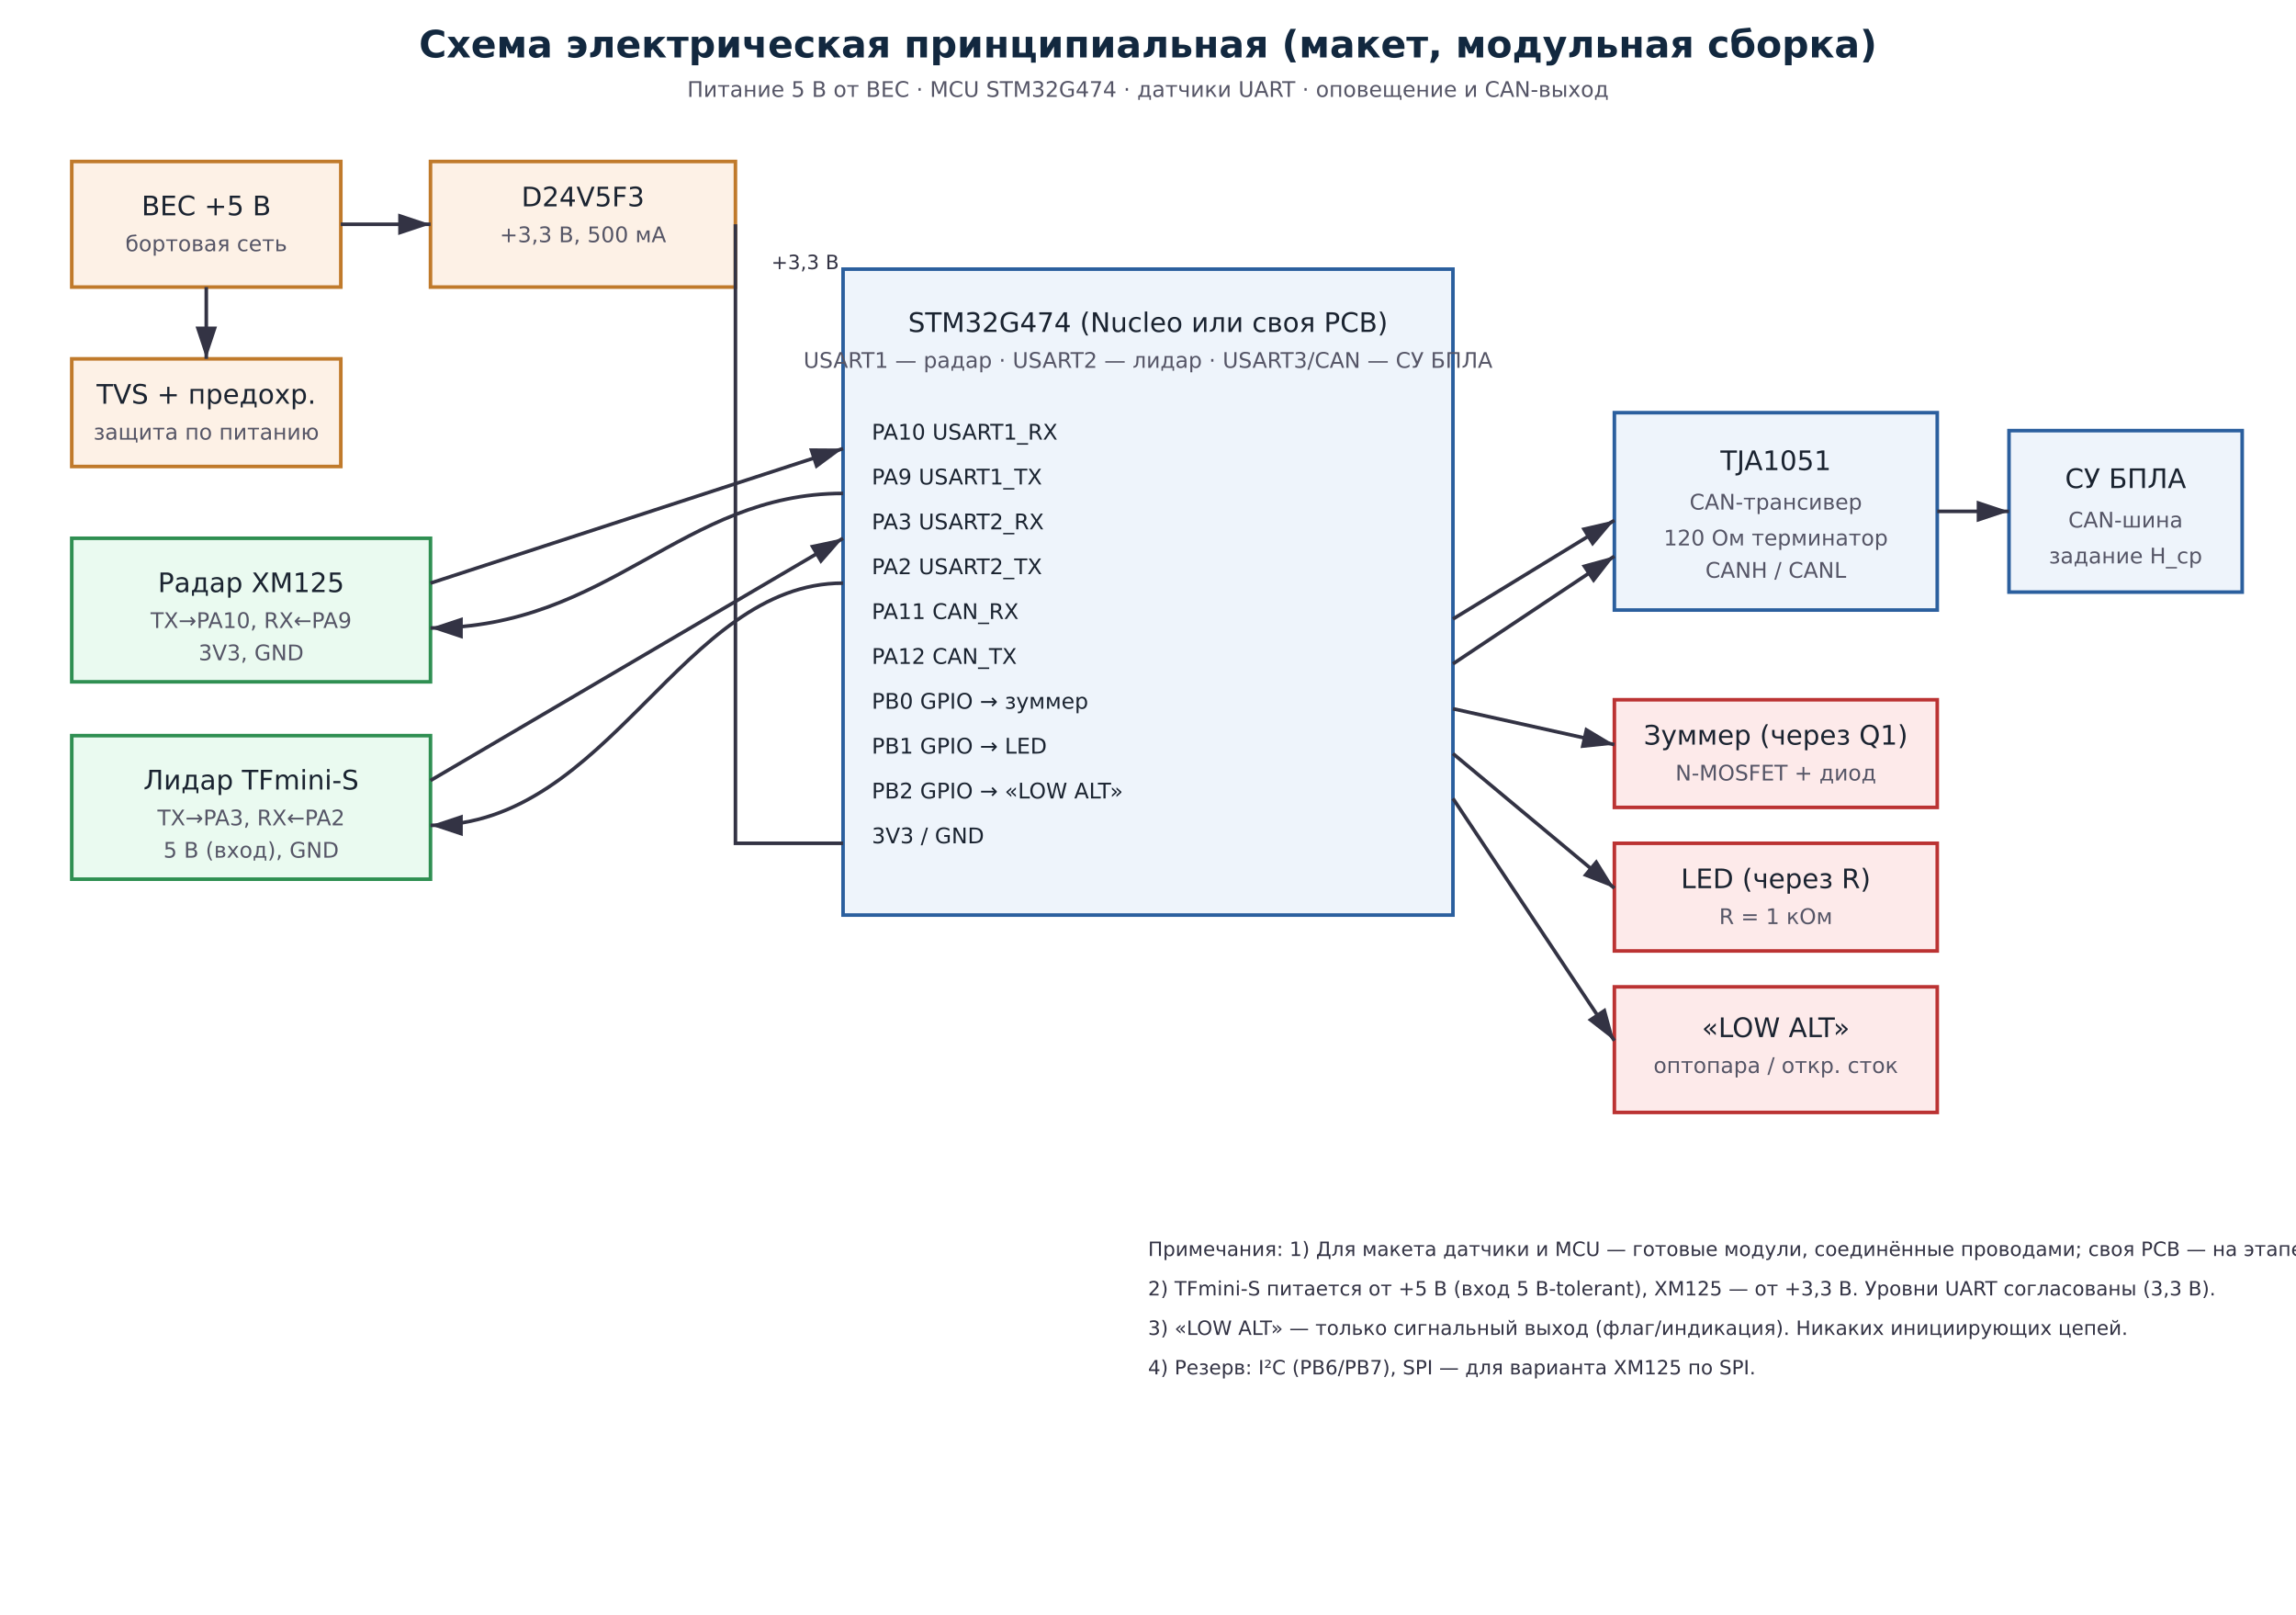
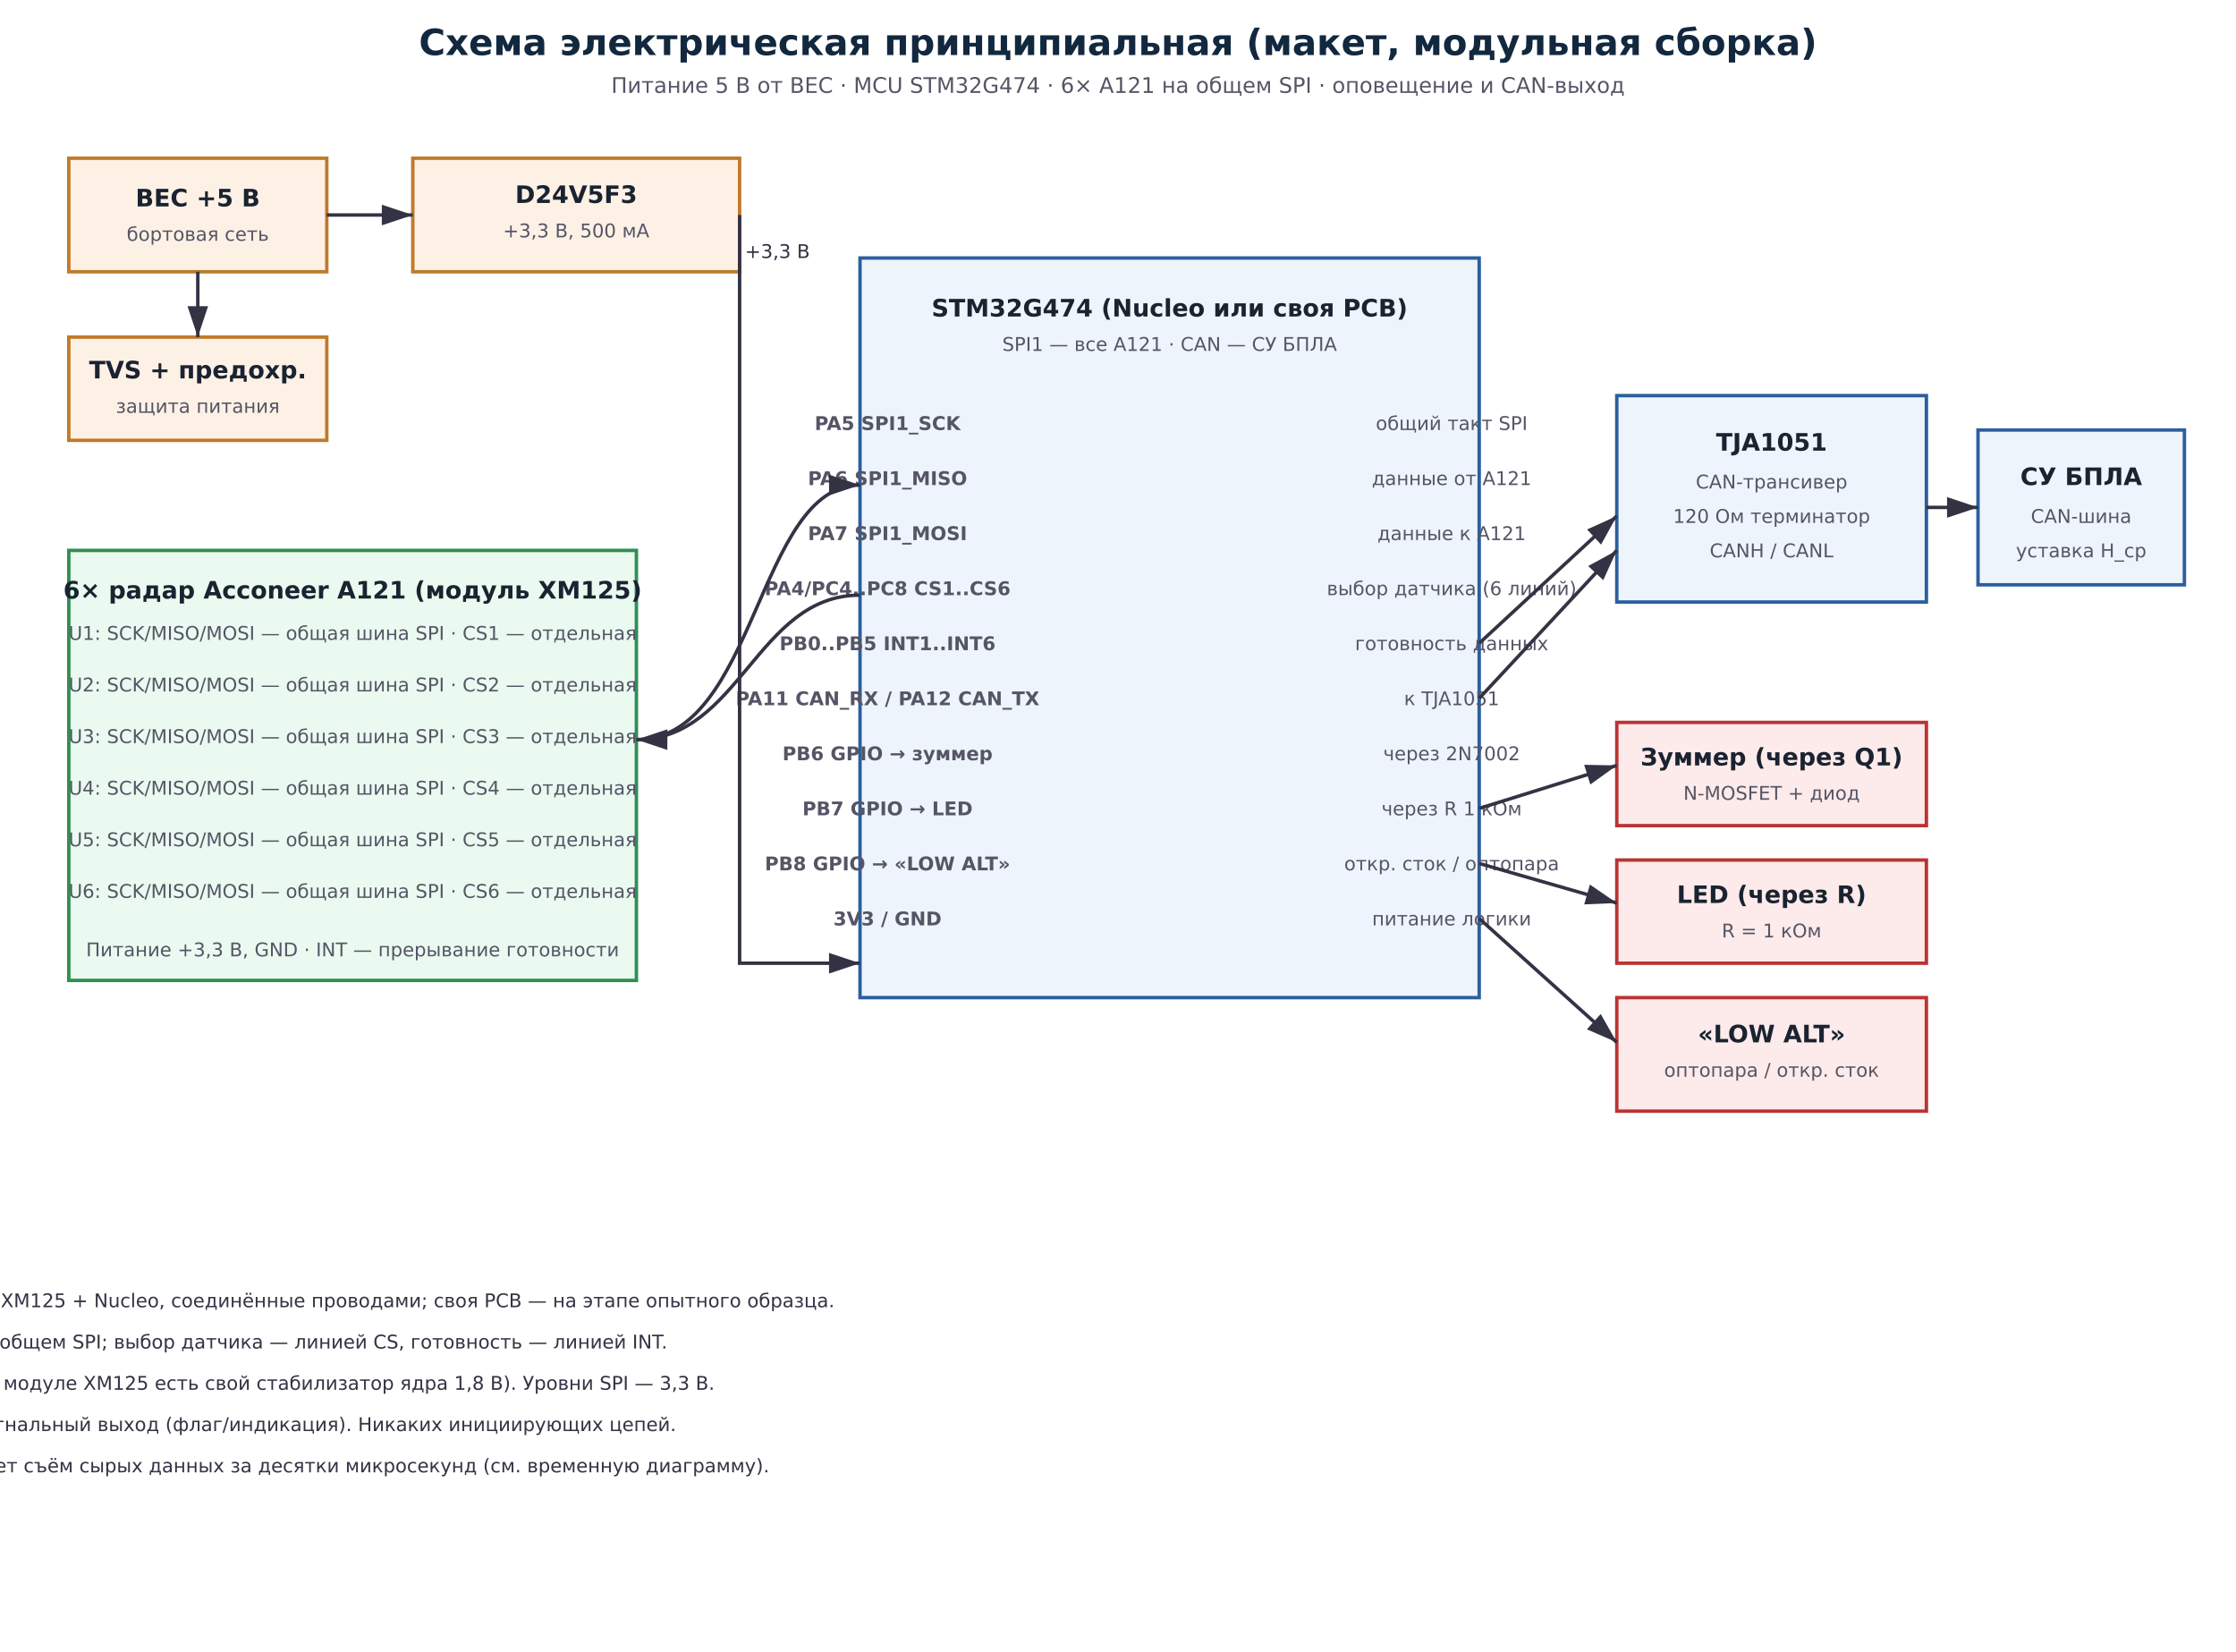
- <svg xmlns="http://www.w3.org/2000/svg" width="1280" height="900" viewBox="0 0 1280 900" font-family="DejaVu Sans, Arial, sans-serif">
+ <svg xmlns="http://www.w3.org/2000/svg" width="1300" height="960" viewBox="0 0 1300 960" font-family="DejaVu Sans, Arial, sans-serif">
  <defs>
-     <marker id="a" markerWidth="10" markerHeight="10" refX="9" refY="3" orient="auto">
+     <marker id="arw" markerWidth="10" markerHeight="10" refX="9" refY="3" orient="auto">
      <path d="M0,0 L9,3 L0,6 z" fill="#334" />
    </marker>
    <style>
      .box{fill:#eef4fb;stroke:#2b5f9e;stroke-width:2}
      .box2{fill:#fdf1e6;stroke:#c07a2b;stroke-width:2}
      .box3{fill:#eafaf0;stroke:#2f8f52;stroke-width:2}
      .box4{fill:#fdeaea;stroke:#b33;stroke-width:2}
-       .t{font-size:15px;fill:#1a2330;text-anchor:middle}
-       .ts{font-size:12px;fill:#556;text-anchor:middle}
-       .pin{font-size:12px;fill:#1a2330}
-       .pinr{font-size:12px;fill:#1a2330;text-anchor:end}
-       .wire{stroke:#334;stroke-width:2;fill:none}
+       .t{font-size:14px;fill:#1a2330;text-anchor:middle;font-weight:bold}
+       .ts{font-size:11px;fill:#556;text-anchor:middle}
+       .wire{stroke:#334;stroke-width:2;fill:none;marker-end:url(#arw)}
      .title{font-size:21px;font-weight:bold;fill:#12283f;text-anchor:middle}
-       .lbl{font-size:11px;fill:#334}
+       .sub{font-size:12.5px;fill:#556;text-anchor:middle}
+       .lbl{font-size:11px;fill:#334;text-anchor:middle}
    </style>
  </defs>
-   <text x="640" y="32" class="title">Схема электрическая принципиальная (макет, модульная сборка)</text>
-   <text x="640" y="54" class="ts">Питание 5 В от BEC · MCU STM32G474 · датчики UART · оповещение и CAN-выход</text>
-   <rect class="box2" x="40" y="90" width="150" height="70" />
+   <text x="650" y="32" class="title">Схема электрическая принципиальная (макет, модульная сборка)</text>
+   <text x="650" y="54" class="sub">Питание 5 В от BEC · MCU STM32G474 · 6× A121 на общем SPI · оповещение и CAN-выход</text>
+   <rect class="box2" x="40" y="92" width="150" height="66" />
  <text x="115" y="120" class="t">BEC +5 В</text>
  <text x="115" y="140" class="ts">бортовая сеть</text>
-   <rect class="box2" x="240" y="90" width="170" height="70" />
-   <text x="325" y="115" class="t">D24V5F3</text>
-   <text x="325" y="135" class="ts">+3,3 В, 500 мА</text>
-   <path class="wire" d="M190,125 L240,125" marker-end="url(#a)" />
-   <rect class="box2" x="40" y="200" width="150" height="60" />
-   <text x="115" y="225" class="t">TVS + предохр.</text>
-   <text x="115" y="245" class="ts">защита по питанию</text>
-   <path class="wire" d="M115,160 L115,200" marker-end="url(#a)" />
-   <rect class="box" x="470" y="150" width="340" height="360" />
-   <text x="640" y="185" class="t">STM32G474 (Nucleo или своя PCB)</text>
-   <text x="640" y="205" class="ts">USART1 — радар · USART2 — лидар · USART3/CAN — СУ БПЛА</text>
-   <text x="486" y="245" class="pin">PA10  USART1_RX</text>
-   <text x="486" y="270" class="pin">PA9   USART1_TX</text>
-   <text x="486" y="295" class="pin">PA3   USART2_RX</text>
-   <text x="486" y="320" class="pin">PA2   USART2_TX</text>
-   <text x="486" y="345" class="pin">PA11  CAN_RX</text>
-   <text x="486" y="370" class="pin">PA12  CAN_TX</text>
-   <text x="486" y="395" class="pin">PB0   GPIO  → зуммер</text>
-   <text x="486" y="420" class="pin">PB1   GPIO  → LED</text>
-   <text x="486" y="445" class="pin">PB2   GPIO  → «LOW ALT»</text>
-   <text x="486" y="470" class="pin">3V3 / GND</text>
-   <rect class="box3" x="40" y="300" width="200" height="80" />
-   <text x="140" y="330" class="t">Радар XM125</text>
-   <text x="140" y="350" class="ts">TX→PA10, RX←PA9</text>
-   <text x="140" y="368" class="ts">3V3, GND</text>
-   <path class="wire" d="M240,325 L470,250" marker-end="url(#a)" />
-   <path class="wire" d="M470,275 C380,275 340,350 240,350" marker-end="url(#a)" />
-   <rect class="box3" x="40" y="410" width="200" height="80" />
-   <text x="140" y="440" class="t">Лидар TFmini-S</text>
-   <text x="140" y="460" class="ts">TX→PA3, RX←PA2</text>
-   <text x="140" y="478" class="ts">5 В (вход), GND</text>
-   <path class="wire" d="M240,435 L470,300" marker-end="url(#a)" />
-   <path class="wire" d="M470,325 C380,325 340,460 240,460" marker-end="url(#a)" />
-   <rect class="box" x="900" y="230" width="180" height="110" />
-   <text x="990" y="262" class="t">TJA1051</text>
-   <text x="990" y="284" class="ts">CAN-трансивер</text>
-   <text x="990" y="304" class="ts">120 Ом терминатор</text>
-   <text x="990" y="322" class="ts">CANH / CANL</text>
-   <path class="wire" d="M810,345 L900,290" marker-end="url(#a)" />
-   <path class="wire" d="M810,370 L900,310" marker-end="url(#a)" />
-   <rect class="box" x="1120" y="240" width="130" height="90" />
-   <text x="1185" y="272" class="t">СУ БПЛА</text>
-   <text x="1185" y="294" class="ts">CAN-шина</text>
-   <text x="1185" y="314" class="ts">задание H_ср</text>
-   <path class="wire" d="M1080,285 L1120,285" marker-end="url(#a)" />
-   <rect class="box4" x="900" y="390" width="180" height="60" />
-   <text x="990" y="415" class="t">Зуммер (через Q1)</text>
-   <text x="990" y="435" class="ts">N-MOSFET + диод</text>
-   <path class="wire" d="M810,395 L900,415" marker-end="url(#a)" />
-   <rect class="box4" x="900" y="470" width="180" height="60" />
-   <text x="990" y="495" class="t">LED (через R)</text>
-   <text x="990" y="515" class="ts">R = 1 кОм</text>
-   <path class="wire" d="M810,420 L900,495" marker-end="url(#a)" />
-   <rect class="box4" x="900" y="550" width="180" height="70" />
-   <text x="990" y="578" class="t">«LOW ALT»</text>
-   <text x="990" y="598" class="ts">оптопара / откр. сток</text>
-   <path class="wire" d="M810,445 L900,580" marker-end="url(#a)" />
-   <path class="wire" d="M410,125 L410,470 L470,470" />
-   <text x="430" y="150" class="lbl">+3,3 В</text>
-   <text x="640" y="700" class="lbl">Примечания: 1) Для макета датчики и MCU — готовые модули, соединённые проводами; своя PCB — на этапе опытного образца.</text>
-   <text x="640" y="722" class="lbl">2) TFmini-S питается от +5 В (вход 5 В-tolerant), XM125 — от +3,3 В. Уровни UART согласованы (3,3 В).</text>
-   <text x="640" y="744" class="lbl">3) «LOW ALT» — только сигнальный выход (флаг/индикация). Никаких инициирующих цепей.</text>
-   <text x="640" y="766" class="lbl">4) Резерв: I²C (PB6/PB7), SPI — для варианта XM125 по SPI.</text>
+   <rect class="box2" x="240" y="92" width="190" height="66" />
+   <text x="335" y="118" class="t">D24V5F3</text>
+   <text x="335" y="138" class="ts">+3,3 В, 500 мА</text>
+   <path class="wire" d="M190,125 L240,125" />
+   <rect class="box2" x="40" y="196" width="150" height="60" />
+   <text x="115" y="220" class="t">TVS + предохр.</text>
+   <text x="115" y="240" class="ts">защита питания</text>
+   <path class="wire" d="M115,158 L115,196" />
+   <rect class="box" x="500" y="150" width="360" height="430" />
+   <text x="680" y="184" class="t">STM32G474 (Nucleo или своя PCB)</text>
+   <text x="680" y="204" class="ts">SPI1 — все A121 · CAN — СУ БПЛА</text>
+   <text x="516" y="250" class="ts" text-anchor="start" font-weight="bold">PA5  SPI1_SCK</text>
+   <text x="844" y="250" class="ts" text-anchor="end">общий такт SPI</text>
+   <text x="516" y="282" class="ts" text-anchor="start" font-weight="bold">PA6  SPI1_MISO</text>
+   <text x="844" y="282" class="ts" text-anchor="end">данные от A121</text>
+   <text x="516" y="314" class="ts" text-anchor="start" font-weight="bold">PA7  SPI1_MOSI</text>
+   <text x="844" y="314" class="ts" text-anchor="end">данные к A121</text>
+   <text x="516" y="346" class="ts" text-anchor="start" font-weight="bold">PA4/PC4..PC8  CS1..CS6</text>
+   <text x="844" y="346" class="ts" text-anchor="end">выбор датчика (6 линий)</text>
+   <text x="516" y="378" class="ts" text-anchor="start" font-weight="bold">PB0..PB5  INT1..INT6</text>
+   <text x="844" y="378" class="ts" text-anchor="end">готовность данных</text>
+   <text x="516" y="410" class="ts" text-anchor="start" font-weight="bold">PA11 CAN_RX / PA12 CAN_TX</text>
+   <text x="844" y="410" class="ts" text-anchor="end">к TJA1051</text>
+   <text x="516" y="442" class="ts" text-anchor="start" font-weight="bold">PB6  GPIO → зуммер</text>
+   <text x="844" y="442" class="ts" text-anchor="end">через 2N7002</text>
+   <text x="516" y="474" class="ts" text-anchor="start" font-weight="bold">PB7  GPIO → LED</text>
+   <text x="844" y="474" class="ts" text-anchor="end">через R 1 кОм</text>
+   <text x="516" y="506" class="ts" text-anchor="start" font-weight="bold">PB8  GPIO → «LOW ALT»</text>
+   <text x="844" y="506" class="ts" text-anchor="end">откр. сток / оптопара</text>
+   <text x="516" y="538" class="ts" text-anchor="start" font-weight="bold">3V3 / GND</text>
+   <text x="844" y="538" class="ts" text-anchor="end">питание логики</text>
+   <rect class="box3" x="40" y="320" width="330" height="250" />
+   <text x="205" y="348" class="t">6× радар Acconeer A121 (модуль XM125)</text>
+   <text x="205" y="372" class="ts" text-anchor="start">U1: SCK/MISO/MOSI — общая шина SPI · CS1 — отдельная</text>
+   <text x="205" y="402" class="ts" text-anchor="start">U2: SCK/MISO/MOSI — общая шина SPI · CS2 — отдельная</text>
+   <text x="205" y="432" class="ts" text-anchor="start">U3: SCK/MISO/MOSI — общая шина SPI · CS3 — отдельная</text>
+   <text x="205" y="462" class="ts" text-anchor="start">U4: SCK/MISO/MOSI — общая шина SPI · CS4 — отдельная</text>
+   <text x="205" y="492" class="ts" text-anchor="start">U5: SCK/MISO/MOSI — общая шина SPI · CS5 — отдельная</text>
+   <text x="205" y="522" class="ts" text-anchor="start">U6: SCK/MISO/MOSI — общая шина SPI · CS6 — отдельная</text>
+   <text x="205" y="556" class="ts" text-anchor="start">Питание +3,3 В, GND · INT — прерывание готовности</text>
+   <path class="wire" d="M370,430 C440,430 440,282 500,282" />
+   <path class="wire" d="M500,346 C440,346 430,430 370,430" />
+   <rect class="box" x="940" y="230" width="180" height="120" />
+   <text x="1030" y="262" class="t">TJA1051</text>
+   <text x="1030" y="284" class="ts">CAN-трансивер</text>
+   <text x="1030" y="304" class="ts">120 Ом терминатор</text>
+   <text x="1030" y="324" class="ts">CANH / CANL</text>
+   <path class="wire" d="M860,374 L940,300" />
+   <path class="wire" d="M860,406 L940,320" />
+   <rect class="box" x="1150" y="250" width="120" height="90" />
+   <text x="1210" y="282" class="t">СУ БПЛА</text>
+   <text x="1210" y="304" class="ts">CAN-шина</text>
+   <text x="1210" y="324" class="ts">уставка H_ср</text>
+   <path class="wire" d="M1120,295 L1150,295" />
+   <rect class="box4" x="940" y="420" width="180" height="60" />
+   <text x="1030" y="445" class="t">Зуммер (через Q1)</text>
+   <text x="1030" y="465" class="ts">N-MOSFET + диод</text>
+   <path class="wire" d="M860,470 L940,445" />
+   <rect class="box4" x="940" y="500" width="180" height="60" />
+   <text x="1030" y="525" class="t">LED (через R)</text>
+   <text x="1030" y="545" class="ts">R = 1 кОм</text>
+   <path class="wire" d="M860,502 L940,525" />
+   <rect class="box4" x="940" y="580" width="180" height="66" />
+   <text x="1030" y="606" class="t">«LOW ALT»</text>
+   <text x="1030" y="626" class="ts">оптопара / откр. сток</text>
+   <path class="wire" d="M860,534 L940,606" />
+   <path class="wire" d="M430,125 L430,560 L500,560" />
+   <text x="452" y="150" class="lbl" text-anchor="start">+3,3 В</text>
+   <text x="120" y="760" class="lbl" text-anchor="start">Примечания: 1) Макет — готовые модули XM125 + Nucleo, соединённые проводами; своя PCB — на этапе опытного образца.</text>
+   <text x="120" y="784" class="lbl" text-anchor="start">2) Все A121 работают на общем SPI; выбор датчика — линией CS, готовность — линией INT.</text>
+   <text x="120" y="808" class="lbl" text-anchor="start">3) Питание A121 — +3,3 В (на модуле XM125 есть свой стабилизатор ядра 1,8 В). Уровни SPI — 3,3 В.</text>
+   <text x="120" y="832" class="lbl" text-anchor="start">4) «LOW ALT» — только сигнальный выход (флаг/индикация). Никаких инициирующих цепей.</text>
+   <text x="120" y="856" class="lbl" text-anchor="start">5) SPI до 20…50 МГц — обеспечивает съём сырых данных за десятки микросекунд (см. временную диаграмму).</text>
</svg>
